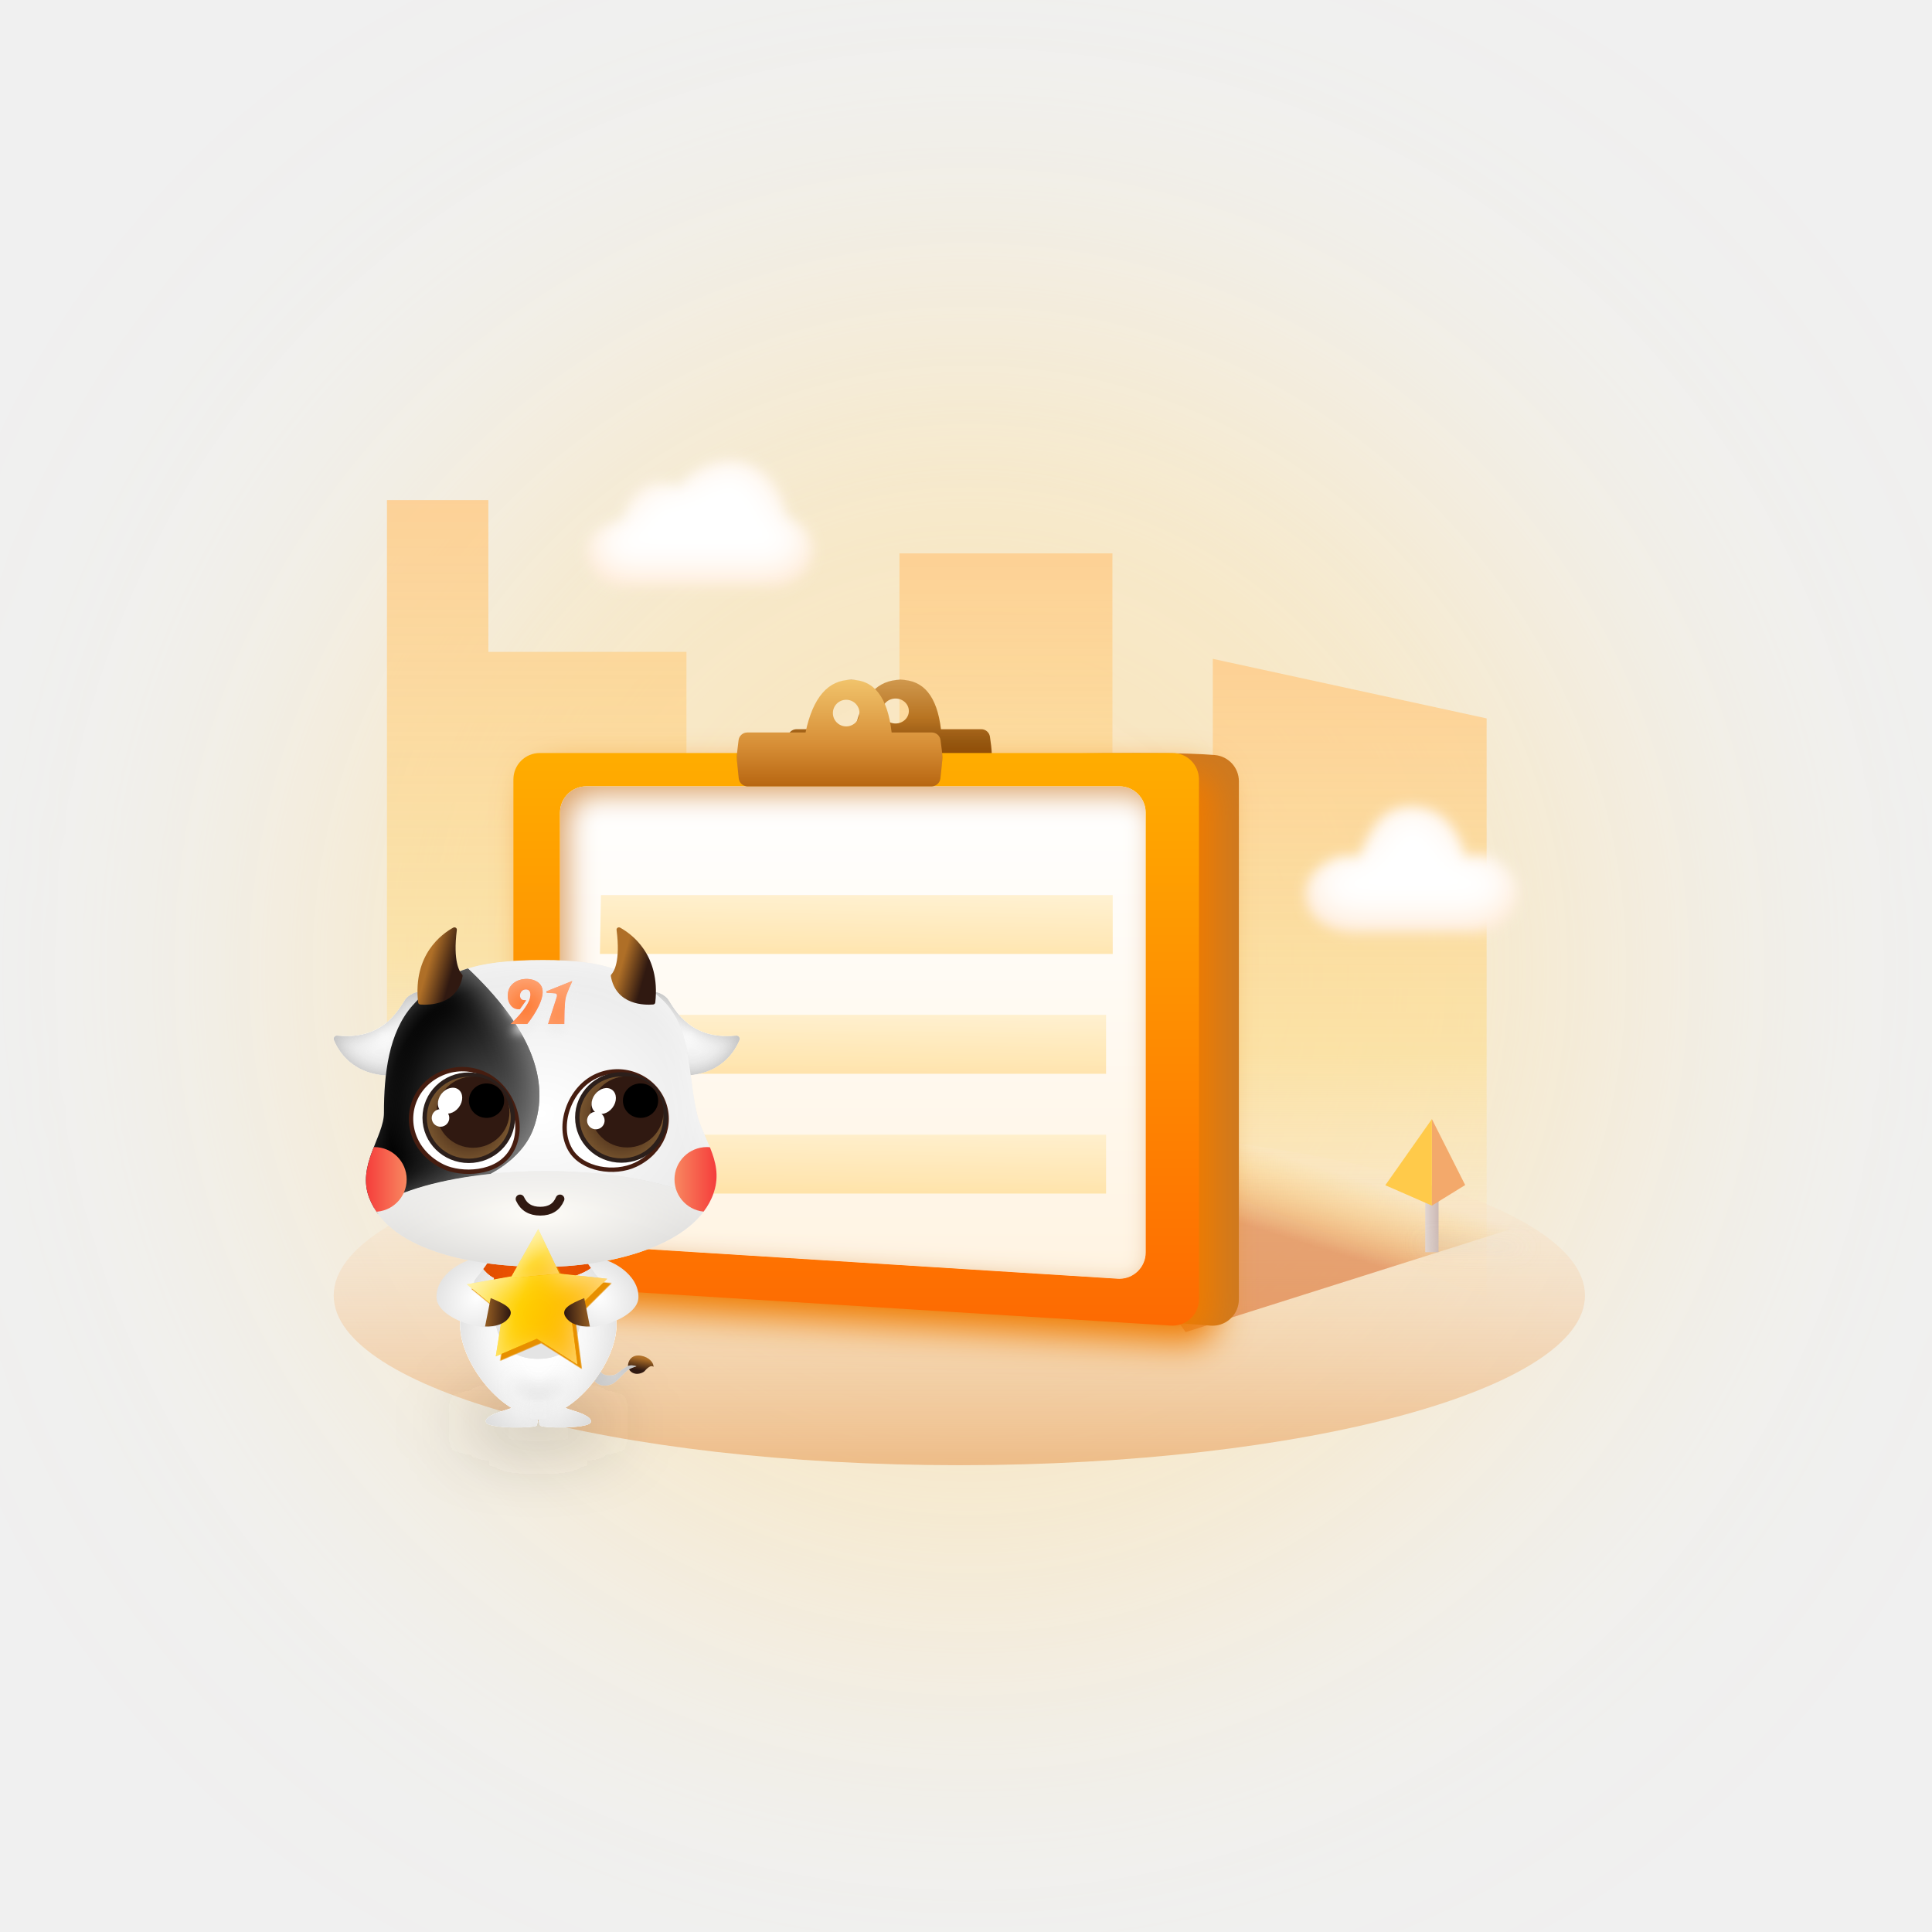
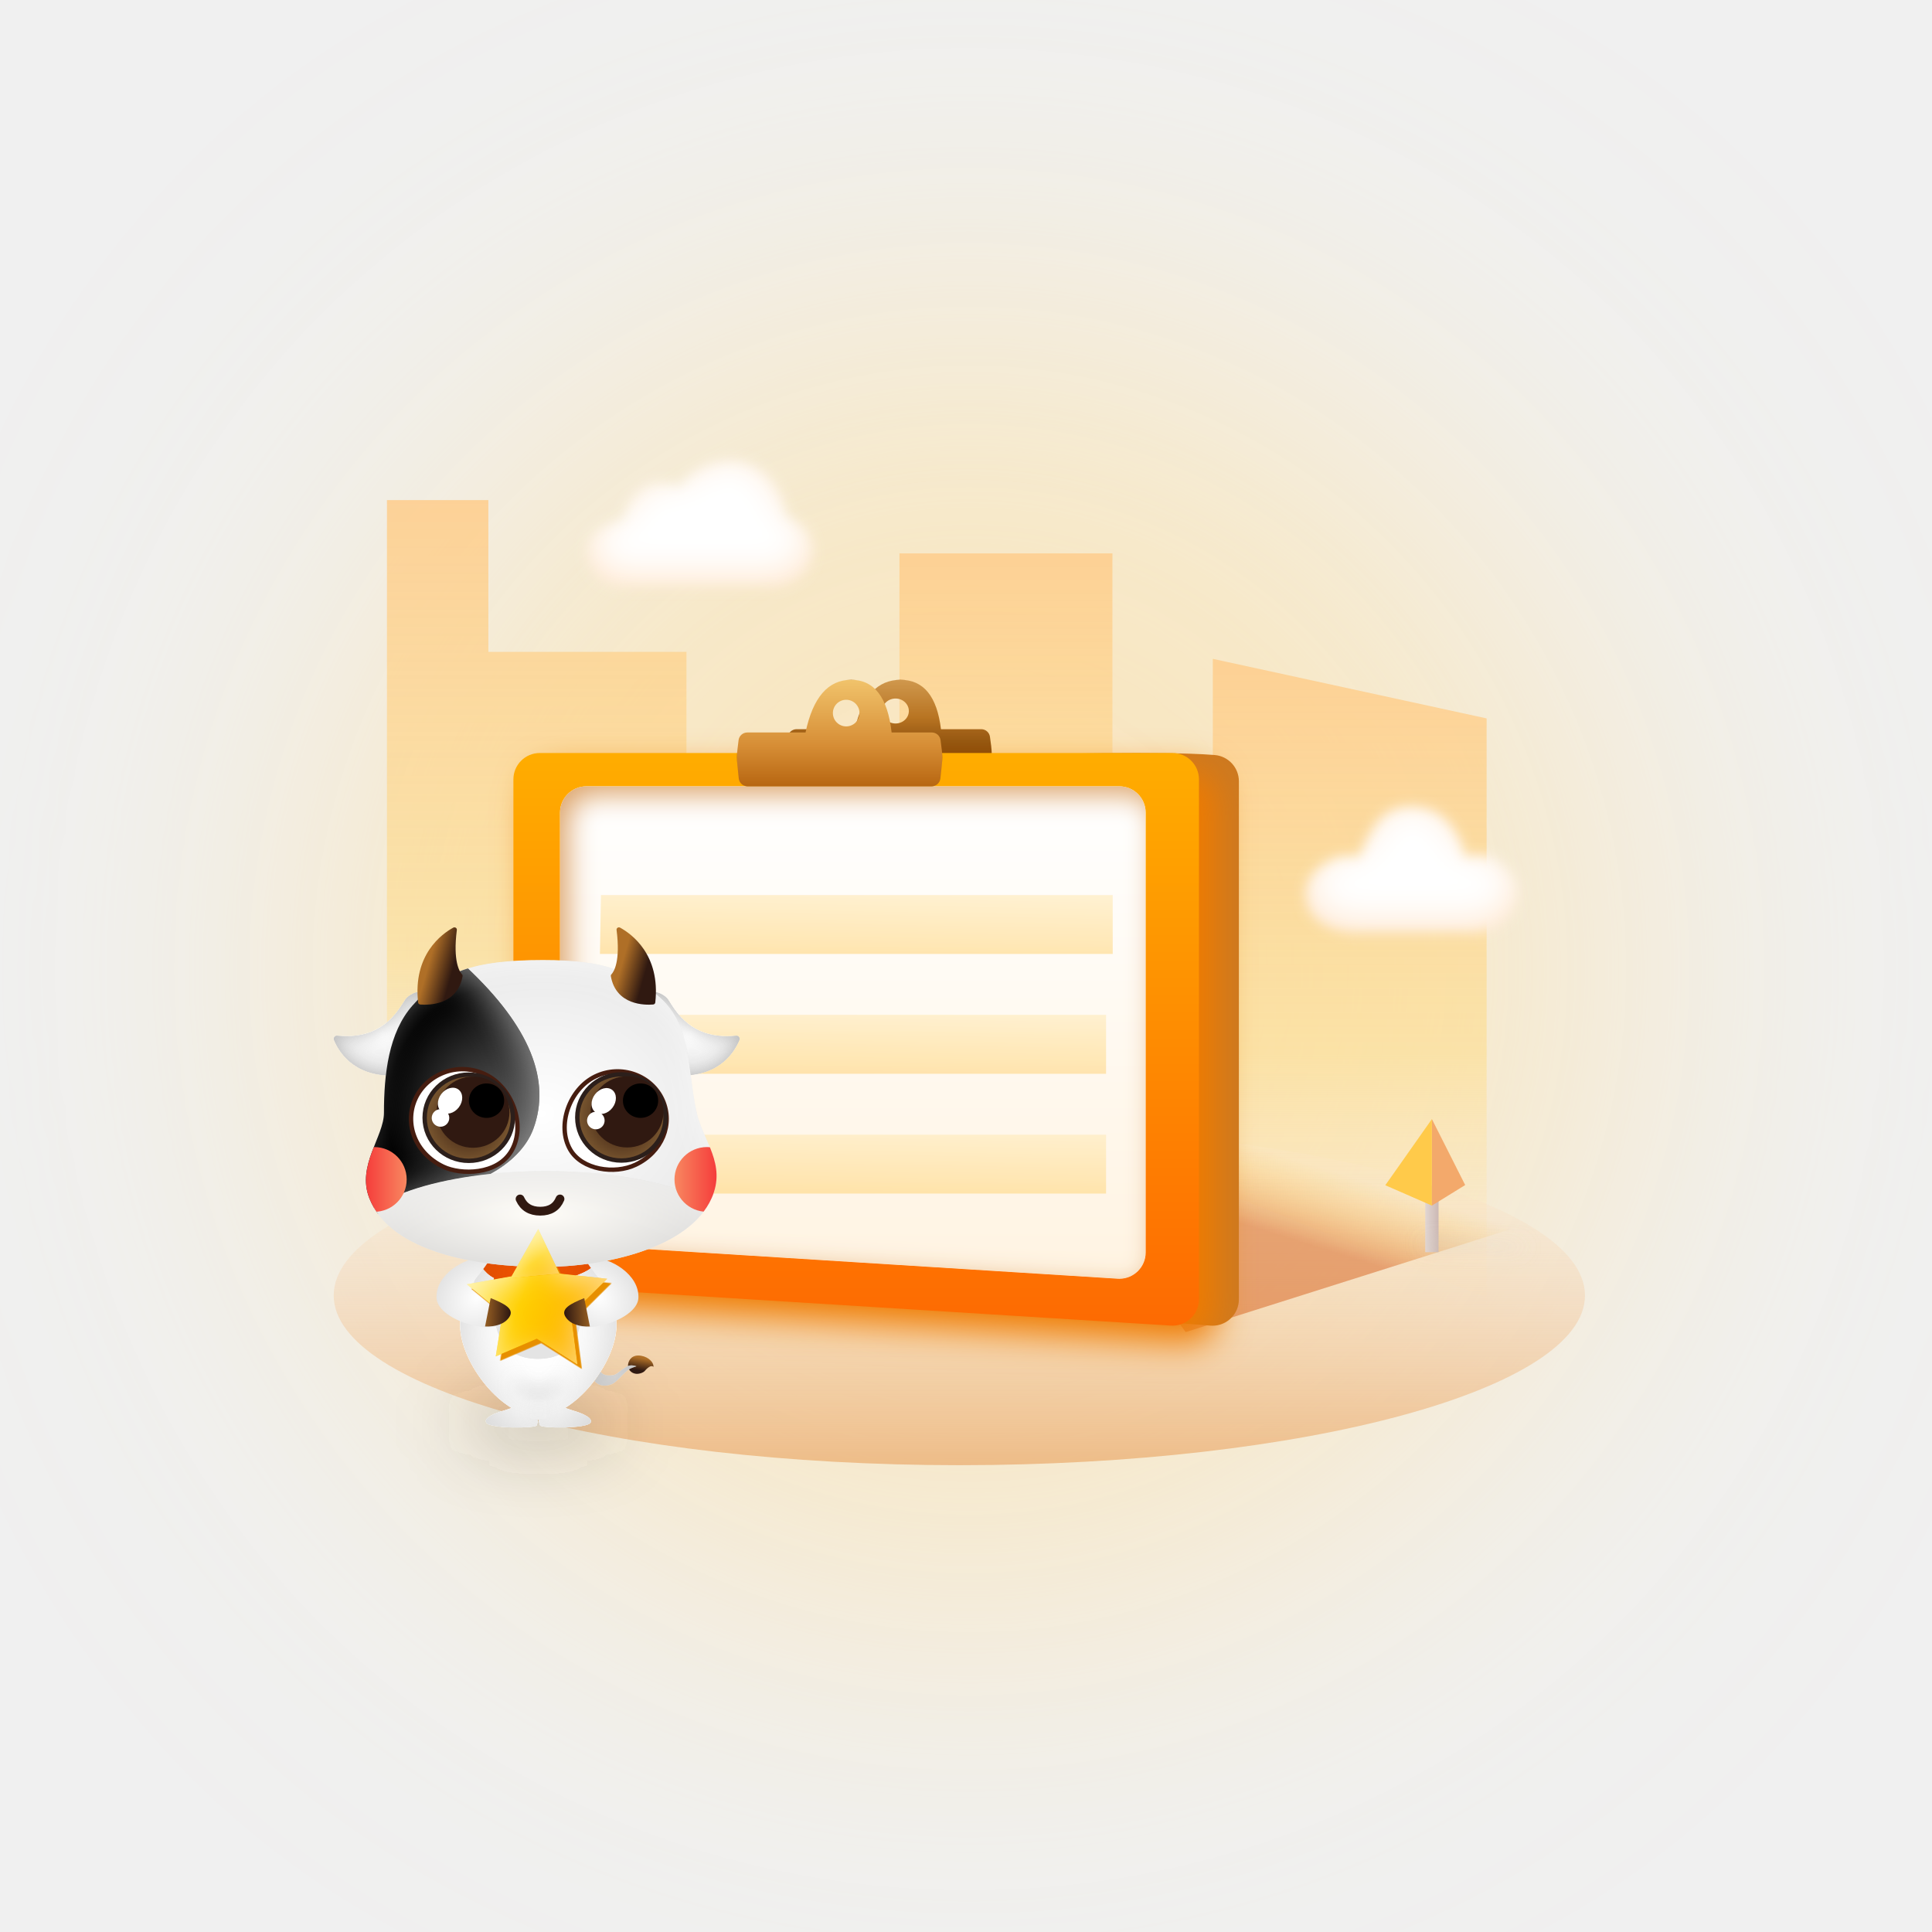
<svg xmlns="http://www.w3.org/2000/svg" xmlns:xlink="http://www.w3.org/1999/xlink" width="220px" height="220px" viewBox="0 0 220 220" version="1.1">
  <defs>
    <radialGradient cx="50%" cy="53.138%" fx="50%" fy="53.138%" r="79.43%" gradientTransform="translate(0.5,0.531376),scale(1,0.989529),scale(1,1.009335),translate(-0.5,-0.531376)" id="radialGradient-1">
      <stop stop-color="#FFDFAE" offset="0%" />
      <stop stop-color="#FFE389" offset="100%" />
    </radialGradient>
    <filter x="-50.3%" y="-49.7%" width="200.5%" height="199.5%" filterUnits="objectBoundingBox" id="filter-2">
      <feGaussianBlur stdDeviation="24" in="SourceGraphic" />
    </filter>
    <path d="M33.193,28.8 C30.696,28.8 28.8,27.03 28.8,24.669 C28.8,22.674 30.947,21.517 32.923,21.092 C33.43,18.956 34.741,16.961 37.238,16.961 C37.972,16.961 38.707,17.103 39.374,17.363 C40.616,15.521 42.846,14.4 45.302,14.4 C49.134,14.4 51.443,18.404 51.443,20.493 C51.443,20.67 52.245,20.915 52.232,21.092 C53.661,21.824 54.568,23.193 54.568,24.669 C54.568,26.947 52.472,28.8 49.909,28.8 L33.193,28.8 Z" id="path-3" />
    <filter x="-8.1%" y="-14.6%" width="116.3%" height="129.2%" filterUnits="objectBoundingBox" id="filter-4">
      <feGaussianBlur stdDeviation="0.7" in="SourceGraphic" />
    </filter>
    <filter x="-17.9%" y="-31.9%" width="135.7%" height="163.9%" filterUnits="objectBoundingBox" id="filter-5">
      <feGaussianBlur stdDeviation="2" in="SourceAlpha" result="shadowBlurInner1" />
      <feOffset dx="0" dy="-1" in="shadowBlurInner1" result="shadowOffsetInner1" />
      <feComposite in="shadowOffsetInner1" in2="SourceAlpha" operator="arithmetic" k2="-1" k3="1" result="shadowInnerInner1" />
      <feColorMatrix values="0 0 0 0 1   0 0 0 0 0.897   0 0 0 0 0.793  0 0 0 1 0" type="matrix" in="shadowInnerInner1" />
    </filter>
    <linearGradient x1="50%" y1="113.248%" x2="50%" y2="-34.988%" id="linearGradient-6">
      <stop stop-color="#FFEDD9" stop-opacity="0" offset="0%" />
      <stop stop-color="#FCDF97" stop-opacity="0.682" offset="34.686%" />
      <stop stop-color="#FFC489" offset="100%" />
    </linearGradient>
    <linearGradient x1="50%" y1="113.248%" x2="50%" y2="-34.988%" id="linearGradient-7">
      <stop stop-color="#FFEDD9" stop-opacity="0" offset="0%" />
      <stop stop-color="#FCDF97" stop-opacity="0.682" offset="34.686%" />
      <stop stop-color="#FFC489" offset="100%" />
    </linearGradient>
    <linearGradient x1="50%" y1="113.248%" x2="50%" y2="-34.988%" id="linearGradient-8">
      <stop stop-color="#FFEDD9" stop-opacity="0" offset="0%" />
      <stop stop-color="#FCDF97" stop-opacity="0.682" offset="34.686%" />
      <stop stop-color="#FFC489" offset="100%" />
    </linearGradient>
    <path d="M128.887,59.641 C128.162,56.526 126.386,53.811 122.692,53.811 C118.536,53.811 117.877,57.466 116.624,59.641 C114.461,58.72 110.653,60.922 110.653,63.685 C110.653,66.682 113.26,68.211 116.624,68.211 L129.75,68.211 C132.52,68.211 134.905,66.212 134.905,63.685 C134.905,61.334 131.722,58.314 128.887,59.641 Z" id="path-9" />
    <filter x="-8.7%" y="-14.6%" width="117.3%" height="129.2%" filterUnits="objectBoundingBox" id="filter-10">
      <feGaussianBlur stdDeviation="0.7" in="SourceGraphic" />
    </filter>
    <filter x="-19.0%" y="-31.9%" width="137.9%" height="163.9%" filterUnits="objectBoundingBox" id="filter-11">
      <feGaussianBlur stdDeviation="2" in="SourceAlpha" result="shadowBlurInner1" />
      <feOffset dx="0" dy="-1" in="shadowBlurInner1" result="shadowOffsetInner1" />
      <feComposite in="shadowOffsetInner1" in2="SourceAlpha" operator="arithmetic" k2="-1" k3="1" result="shadowInnerInner1" />
      <feColorMatrix values="0 0 0 0 1   0 0 0 0 0.897   0 0 0 0 0.793  0 0 0 1 0" type="matrix" in="shadowInnerInner1" />
    </filter>
    <linearGradient x1="50%" y1="-14.242%" x2="50%" y2="126.884%" id="linearGradient-12">
      <stop stop-color="#FFF4E7" stop-opacity="0" offset="0%" />
      <stop stop-color="#E7A25D" offset="100%" />
    </linearGradient>
    <linearGradient x1="67.142%" y1="39.445%" x2="52.724%" y2="63.187%" id="linearGradient-13">
      <stop stop-color="#FFB400" stop-opacity="0" offset="0%" />
      <stop stop-color="#D04800" stop-opacity="0.424" offset="100%" />
    </linearGradient>
    <linearGradient x1="-31.522%" y1="44.704%" x2="98.712%" y2="44.704%" id="linearGradient-14">
      <stop stop-color="#E8DFDB" offset="0%" />
      <stop stop-color="#CCB9B5" offset="100%" />
    </linearGradient>
    <linearGradient x1="100%" y1="0%" x2="100%" y2="121.05%" id="linearGradient-15">
      <stop stop-color="#E8E2DB" stop-opacity="0.457" offset="0%" />
      <stop stop-color="#CCC3B5" offset="100%" />
    </linearGradient>
    <filter x="-293.2%" y="-27.1%" width="686.4%" height="154.1%" filterUnits="objectBoundingBox" id="filter-16">
      <feGaussianBlur stdDeviation="1" in="SourceGraphic" />
    </filter>
    <linearGradient x1="50%" y1="-75.533%" x2="50%" y2="84.595%" id="linearGradient-17">
      <stop stop-color="#FFE0A4" offset="0%" />
      <stop stop-color="#B87422" offset="70.721%" />
      <stop stop-color="#703900" offset="100%" />
    </linearGradient>
    <path d="M64.542,39.411 C67.164,39.411 68.7,41.285 69.149,45.035 L69.149,45.035 L73.737,45.035 C74.231,45.035 74.651,45.395 74.726,45.882 C74.854,46.716 74.918,47.32 74.918,47.695 C74.918,48.089 74.847,48.827 74.706,49.909 C74.64,50.407 74.216,50.779 73.714,50.779 L73.714,50.779 L52.728,50.779 C52.224,50.779 51.798,50.403 51.736,49.903 C51.603,48.841 51.537,48.105 51.537,47.695 C51.537,47.306 51.596,46.704 51.716,45.89 C51.788,45.399 52.209,45.035 52.705,45.035 L52.705,45.035 L59.345,45.035 C60.187,41.285 61.919,39.411 64.542,39.411 Z M63.976,41.542 C63.139,41.542 62.46,42.178 62.46,42.963 C62.46,43.748 63.139,44.384 63.976,44.384 C64.813,44.384 65.492,43.748 65.492,42.963 C65.492,42.178 64.813,41.542 63.976,41.542 Z" id="path-18" />
    <filter x="0.0%" y="0.0%" width="100.0%" height="100.0%" filterUnits="objectBoundingBox" id="filter-19">
      <feOffset dx="0" dy="0" in="SourceAlpha" result="shadowOffsetInner1" />
      <feComposite in="shadowOffsetInner1" in2="SourceAlpha" operator="arithmetic" k2="-1" k3="1" result="shadowInnerInner1" />
      <feColorMatrix values="0 0 0 0 0.658   0 0 0 0 0.369   0 0 0 0 0.062  0 0 0 1 0" type="matrix" in="shadowInnerInner1" />
    </filter>
    <linearGradient x1="50%" y1="-10.728%" x2="50%" y2="125.383%" id="linearGradient-20">
      <stop stop-color="#FFB400" offset="0%" />
      <stop stop-color="#FD5902" offset="100%" />
    </linearGradient>
    <path d="M23.463,47.747 L95.526,47.747 C97.183,47.747 98.526,49.091 98.526,50.747 L98.526,109.952 C98.526,111.608 97.183,112.952 95.526,112.952 C95.464,112.952 95.402,112.95 95.34,112.946 L23.277,108.455 C21.695,108.356 20.463,107.045 20.463,105.461 L20.463,50.747 C20.463,49.091 21.806,47.747 23.463,47.747 Z" id="path-21" />
    <filter x="-6.4%" y="-7.7%" width="117.9%" height="121.5%" filterUnits="objectBoundingBox" id="filter-22">
      <feOffset dx="2" dy="2" in="SourceAlpha" result="shadowOffsetOuter1" />
      <feGaussianBlur stdDeviation="2" in="shadowOffsetOuter1" result="shadowBlurOuter1" />
      <feColorMatrix values="0 0 0 0 0.938   0 0 0 0 0.483   0 0 0 0 0  0 0 0 1 0" type="matrix" in="shadowBlurOuter1" />
    </filter>
    <linearGradient x1="50%" y1="113.341%" x2="50%" y2="0%" id="linearGradient-23">
      <stop stop-color="#FFF2DE" offset="0%" />
      <stop stop-color="#FFFFFF" offset="100%" />
    </linearGradient>
    <path d="M28.768,51.537 L89.463,51.537 C91.12,51.537 92.463,52.88 92.463,54.537 L92.463,104.615 C92.463,106.271 91.12,107.615 89.463,107.615 C89.4,107.615 89.338,107.613 89.275,107.609 L28.58,103.799 C27,103.7 25.768,102.389 25.768,100.805 L25.768,54.537 C25.768,52.88 27.112,51.537 28.768,51.537 Z" id="path-24" />
    <filter x="-3.0%" y="-3.6%" width="106.0%" height="107.1%" filterUnits="objectBoundingBox" id="filter-25">
      <feGaussianBlur stdDeviation="1.5" in="SourceAlpha" result="shadowBlurInner1" />
      <feOffset dx="1" dy="1" in="shadowBlurInner1" result="shadowOffsetInner1" />
      <feComposite in="shadowOffsetInner1" in2="SourceAlpha" operator="arithmetic" k2="-1" k3="1" result="shadowInnerInner1" />
      <feColorMatrix values="0 0 0 0 0.87   0 0 0 0 0.658   0 0 0 0 0.443  0 0 0 1 0" type="matrix" in="shadowInnerInner1" />
    </filter>
    <linearGradient x1="57.013%" y1="100%" x2="57.013%" y2="-67.344%" id="linearGradient-26">
      <stop stop-color="#FFD682" offset="0%" />
      <stop stop-color="#FFF9E3" offset="100%" />
    </linearGradient>
    <linearGradient x1="50%" y1="0%" x2="50%" y2="100%" id="linearGradient-27">
      <stop stop-color="#F1C36B" offset="0%" />
      <stop stop-color="#D68D35" offset="62.107%" />
      <stop stop-color="#B76611" offset="100%" />
    </linearGradient>
    <path d="M58.923,39.411 C61.546,39.411 63.082,41.41 63.531,45.409 L63.531,45.409 L68.111,45.409 C68.607,45.409 69.029,45.774 69.1,46.265 C69.233,47.18 69.3,47.84 69.3,48.248 C69.3,48.674 69.227,49.478 69.081,50.659 C69.019,51.161 68.593,51.537 68.089,51.537 L68.089,51.537 L47.116,51.537 C46.609,51.537 46.183,51.157 46.123,50.654 C45.987,49.493 45.919,48.691 45.919,48.248 C45.919,47.825 45.98,47.166 46.104,46.272 C46.173,45.778 46.596,45.409 47.095,45.409 L47.095,45.409 L53.727,45.409 C54.568,41.41 56.301,39.411 58.923,39.411 Z M58.358,41.684 C57.521,41.684 56.842,42.363 56.842,43.2 C56.842,44.037 57.521,44.716 58.358,44.716 C59.195,44.716 59.874,44.037 59.874,43.2 C59.874,42.363 59.195,41.684 58.358,41.684 Z" id="path-28" />
    <filter x="0.0%" y="0.0%" width="100.0%" height="100.0%" filterUnits="objectBoundingBox" id="filter-29">
      <feOffset dx="0" dy="0" in="SourceAlpha" result="shadowOffsetInner1" />
      <feComposite in="shadowOffsetInner1" in2="SourceAlpha" operator="arithmetic" k2="-1" k3="1" result="shadowInnerInner1" />
      <feColorMatrix values="0 0 0 0 0.658   0 0 0 0 0.369   0 0 0 0 0.062  0 0 0 1 0" type="matrix" in="shadowInnerInner1" />
    </filter>
    <filter x="-67.4%" y="-263.9%" width="234.7%" height="627.8%" filterUnits="objectBoundingBox" id="filter-30">
      <feGaussianBlur stdDeviation="4" in="SourceGraphic" />
    </filter>
    <radialGradient cx="50%" cy="50%" fx="50%" fy="50%" r="113.187%" gradientTransform="translate(0.5,0.5),scale(1,0.788779),rotate(-1.36711),scale(1,0.801691),translate(-0.5,-0.5)" id="radialGradient-31">
      <stop stop-color="#FFFFFF" offset="0%" />
      <stop stop-color="#D8D8D8" offset="100%" />
    </radialGradient>
    <path d="M27.27,55.175 L26.355,54.873 C27.397,54.234 28.401,53.327 29.273,52.279 C30.992,50.214 32.204,47.603 32.204,45.416 C32.204,41.043 27.534,34.515 23.471,34.515 C19.407,34.515 14.388,41.043 14.388,45.416 C14.388,47.609 15.606,50.23 17.333,52.298 C18.204,53.341 19.206,54.243 20.245,54.879 L19.348,55.175 C19.348,55.175 16.993,55.81 17.356,56.534 C17.718,57.259 22.994,57.198 23.12,56.866 C23.246,56.534 23.246,56.166 23.296,56.166 C23.345,56.166 23.345,56.534 23.497,56.866 C23.649,57.198 28.9,57.257 29.262,56.534 C29.624,55.812 27.27,55.175 27.27,55.175 Z" id="path-32" />
    <filter x="-19.6%" y="-15.5%" width="139.3%" height="131.0%" filterUnits="objectBoundingBox" id="filter-33">
      <feGaussianBlur stdDeviation="3" in="SourceAlpha" result="shadowBlurInner1" />
      <feOffset dx="0" dy="1" in="shadowBlurInner1" result="shadowOffsetInner1" />
      <feComposite in="shadowOffsetInner1" in2="SourceAlpha" operator="arithmetic" k2="-1" k3="1" result="shadowInnerInner1" />
      <feColorMatrix values="0 0 0 0 0.63   0 0 0 0 0.63   0 0 0 0 0.63  0 0 0 0.5 0" type="matrix" in="shadowInnerInner1" />
    </filter>
    <radialGradient cx="48.008%" cy="36.82%" fx="48.008%" fy="36.82%" r="112.929%" gradientTransform="translate(0.480083,0.368204),scale(1,0.830189),rotate(90),scale(1,0.742045),translate(-0.480083,-0.368204)" id="radialGradient-34">
      <stop stop-color="#FFFFFF" offset="0%" />
      <stop stop-color="#CECECE" offset="100%" />
    </radialGradient>
    <path d="M23.259,49.276 C26.965,49.276 28.317,46.691 28.168,43.394 C28.019,40.096 25.875,37.423 23.259,37.423 C20.642,37.423 18.498,40.096 18.35,43.394 C18.201,46.691 19.552,49.276 23.259,49.276 Z" id="path-35" />
    <filter x="-2916.7%" y="-98.2%" width="5933.3%" height="296.3%" filterUnits="objectBoundingBox" id="filter-36">
      <feGaussianBlur stdDeviation="1" in="SourceGraphic" />
    </filter>
    <filter x="-62.5%" y="-328.8%" width="224.9%" height="764.2%" filterUnits="objectBoundingBox" id="filter-37">
      <feGaussianBlur stdDeviation="1" in="SourceGraphic" />
    </filter>
    <linearGradient x1="107.935%" y1="43.472%" x2="-13.618%" y2="43.469%" id="linearGradient-38">
      <stop stop-color="#E95100" offset="0%" />
      <stop stop-color="#FD5E02" offset="27.47%" />
      <stop stop-color="#FF8404" offset="50.256%" />
      <stop stop-color="#FD6002" offset="75.768%" />
      <stop stop-color="#E24E00" offset="100%" />
    </linearGradient>
    <path d="M17.91,37.839 C17.301,38.427 16.997,38.811 16.997,38.99 C17.23,39.268 17.598,39.723 18.282,40.075 C18.086,40.669 17.962,41.08 17.91,41.308 C17.735,42.081 17.735,42.604 17.735,42.85 C17.735,43.383 19.495,43.383 19.694,43.205 C19.794,43.116 19.89,42.562 19.84,41.574 C19.828,41.357 19.78,40.967 19.694,40.403 C21.337,40.662 22.977,40.683 24.614,40.466 C27.147,40.131 28.942,39.341 29.521,38.695 C29.336,38.406 29.199,38.203 29.111,38.088 C29.029,37.982 28.928,37.885 28.807,37.795 C26.779,38.03 24.901,38.147 23.174,38.147 C21.446,38.147 19.691,38.044 17.91,37.839 Z" id="path-39" />
    <filter x="-20.0%" y="-45.3%" width="139.9%" height="190.6%" filterUnits="objectBoundingBox" id="filter-40">
      <feGaussianBlur stdDeviation="1.5" in="SourceAlpha" result="shadowBlurInner1" />
      <feOffset dx="2" dy="0" in="shadowBlurInner1" result="shadowOffsetInner1" />
      <feComposite in="shadowOffsetInner1" in2="SourceAlpha" operator="arithmetic" k2="-1" k3="1" result="shadowInnerInner1" />
      <feColorMatrix values="0 0 0 0 0.818   0 0 0 0 0.283   0 0 0 0 0  0 0 0 0.626 0" type="matrix" in="shadowInnerInner1" result="shadowMatrixInner1" />
      <feGaussianBlur stdDeviation="1.5" in="SourceAlpha" result="shadowBlurInner2" />
      <feOffset dx="-2" dy="0" in="shadowBlurInner2" result="shadowOffsetInner2" />
      <feComposite in="shadowOffsetInner2" in2="SourceAlpha" operator="arithmetic" k2="-1" k3="1" result="shadowInnerInner2" />
      <feColorMatrix values="0 0 0 0 0.883   0 0 0 0 0.306   0 0 0 0 0  0 0 0 0.733 0" type="matrix" in="shadowInnerInner2" result="shadowMatrixInner2" />
      <feMerge>
        <feMergeNode in="shadowMatrixInner1" />
        <feMergeNode in="shadowMatrixInner2" />
      </feMerge>
    </filter>
    <linearGradient x1="26.042%" y1="75.773%" x2="42.622%" y2="10.95%" id="linearGradient-41">
      <stop stop-color="#301911" offset="0%" />
      <stop stop-color="#AF6F27" offset="100%" />
    </linearGradient>
    <radialGradient cx="50%" cy="50%" fx="50%" fy="50%" r="233.621%" gradientTransform="translate(0.5,0.5),scale(0.484375,1),rotate(-0.522409),scale(1,0.801691),translate(-0.5,-0.5)" id="radialGradient-42">
      <stop stop-color="#FFFFFF" offset="0%" />
      <stop stop-color="#D8D8D8" offset="100%" />
    </radialGradient>
    <path d="M30.396,50.759 L29.71,51.825 C30.171,52.336 30.793,52.461 31.578,52.2 C32.167,52.004 32.661,51.255 33.453,50.591 C33.628,50.444 33.97,50.29 34.481,50.127 C34.071,49.986 33.729,49.986 33.453,50.127 C32.695,50.515 32.284,51.064 31.84,51.133 C31.13,51.243 30.649,51.118 30.396,50.759 Z" id="path-43" />
    <filter x="-73.4%" y="-151.5%" width="246.7%" height="402.9%" filterUnits="objectBoundingBox" id="filter-44">
      <feGaussianBlur stdDeviation="3" in="SourceAlpha" result="shadowBlurInner1" />
      <feOffset dx="0" dy="1" in="shadowBlurInner1" result="shadowOffsetInner1" />
      <feComposite in="shadowOffsetInner1" in2="SourceAlpha" operator="arithmetic" k2="-1" k3="1" result="shadowInnerInner1" />
      <feColorMatrix values="0 0 0 0 0.63   0 0 0 0 0.63   0 0 0 0 0.63  0 0 0 0.5 0" type="matrix" in="shadowInnerInner1" />
    </filter>
    <radialGradient cx="50%" cy="50%" fx="50%" fy="50%" r="113.179%" gradientTransform="translate(0.5,0.5),scale(1,0.914411),rotate(-1.179338),scale(1,0.801691),translate(-0.5,-0.5)" id="radialGradient-45">
      <stop stop-color="#FFFFFF" offset="0%" />
      <stop stop-color="#D2D2D2" offset="100%" />
    </radialGradient>
    <linearGradient x1="0%" y1="39.543%" x2="80.7%" y2="66.91%" id="linearGradient-46">
      <stop stop-color="#FFE967" offset="0%" />
      <stop stop-color="#FFCF00" offset="47.98%" />
      <stop stop-color="#FFB400" offset="100%" />
    </linearGradient>
    <polygon id="path-47" points="23.126 46.994 18.451 49.003 19.224 44.136 15.158 40.792 20.648 39.806 23.126 34.863 25.61 39.558 31.139 40.165 27.023 44.257 27.757 49.935" />
    <filter x="-1.6%" y="-1.7%" width="106.3%" height="106.6%" filterUnits="objectBoundingBox" id="filter-48">
      <feOffset dx="0.5" dy="0.5" in="SourceAlpha" result="shadowOffsetOuter1" />
      <feColorMatrix values="0 0 0 0 0.904   0 0 0 0 0.562   0 0 0 0 0  0 0 0 1 0" type="matrix" in="shadowOffsetOuter1" />
    </filter>
    <filter x="-12.5%" y="-13.3%" width="128.2%" height="129.9%" filterUnits="objectBoundingBox" id="filter-49">
      <feGaussianBlur stdDeviation="1.5" in="SourceAlpha" result="shadowBlurInner1" />
      <feOffset dx="0" dy="1" in="shadowBlurInner1" result="shadowOffsetInner1" />
      <feComposite in="shadowOffsetInner1" in2="SourceAlpha" operator="arithmetic" k2="-1" k3="1" result="shadowInnerInner1" />
      <feColorMatrix values="0 0 0 0 1   0 0 0 0 1   0 0 0 0 1  0 0 0 0.5 0" type="matrix" in="shadowInnerInner1" />
    </filter>
    <linearGradient x1="26.042%" y1="95.457%" x2="42.622%" y2="-18.876%" id="linearGradient-50">
      <stop stop-color="#301911" offset="0%" />
      <stop stop-color="#AF6F27" offset="100%" />
    </linearGradient>
    <radialGradient cx="50%" cy="50%" fx="50%" fy="50%" r="107.282%" gradientTransform="translate(0.5,0.5),scale(0.866667,1),rotate(-1.511854),scale(1,0.801691),translate(-0.5,-0.5)" id="radialGradient-51">
      <stop stop-color="#FFFFFF" offset="0%" />
      <stop stop-color="#D2D2D2" offset="100%" />
    </radialGradient>
    <path d="M10.411,7.589 C9.462,7.214 8.411,7.943 8.128,8.378 C7.287,9.67 5.544,12.989 0.403,12.478 C0.275,12.465 0.15,12.52 0.073,12.623 C-0.004,12.725 -0.021,12.86 0.027,12.979 C0.536,14.23 2.195,17.094 6.706,17.024 C6.858,17.022 6.994,16.926 7.046,16.783 C7.471,15.621 10.672,9.331 10.764,9.18 C11.337,8.237 10.764,7.608 10.414,7.589" id="path-52" />
    <filter x="-9.1%" y="-10.5%" width="118.2%" height="121.0%" filterUnits="objectBoundingBox" id="filter-53">
      <feGaussianBlur stdDeviation="1" in="SourceAlpha" result="shadowBlurInner1" />
      <feOffset dx="0" dy="0" in="shadowBlurInner1" result="shadowOffsetInner1" />
      <feComposite in="shadowOffsetInner1" in2="SourceAlpha" operator="arithmetic" k2="-1" k3="1" result="shadowInnerInner1" />
      <feColorMatrix values="0 0 0 0 0.55   0 0 0 0 0.55   0 0 0 0 0.55  0 0 0 0.5 0" type="matrix" in="shadowInnerInner1" />
    </filter>
    <path d="M45.636,7.589 C44.686,7.214 43.635,7.943 43.352,8.378 C42.511,9.67 40.768,12.989 35.627,12.478 C35.499,12.465 35.374,12.52 35.297,12.623 C35.22,12.725 35.203,12.86 35.251,12.979 C35.76,14.23 37.419,17.094 41.93,17.024 C42.083,17.022 42.218,16.926 42.27,16.783 C42.695,15.621 45.896,9.331 45.988,9.18 C46.561,8.237 45.988,7.608 45.638,7.589" id="path-54" />
    <filter x="-9.1%" y="-10.5%" width="118.2%" height="121.0%" filterUnits="objectBoundingBox" id="filter-55">
      <feGaussianBlur stdDeviation="1" in="SourceAlpha" result="shadowBlurInner1" />
      <feOffset dx="0" dy="0" in="shadowBlurInner1" result="shadowOffsetInner1" />
      <feComposite in="shadowOffsetInner1" in2="SourceAlpha" operator="arithmetic" k2="-1" k3="1" result="shadowInnerInner1" />
      <feColorMatrix values="0 0 0 0 0.55   0 0 0 0 0.55   0 0 0 0 0.55  0 0 0 0.5 0" type="matrix" in="shadowInnerInner1" />
    </filter>
    <radialGradient cx="50%" cy="50%" fx="50%" fy="50%" r="129.286%" gradientTransform="translate(0.5,0.5),scale(0.875352,1),rotate(-0.944028),scale(1,0.801691),translate(-0.5,-0.5)" id="radialGradient-56">
      <stop stop-color="#FFFFFF" offset="0%" />
      <stop stop-color="#D2D2D2" offset="100%" />
    </radialGradient>
    <path d="M20.156,35.001 C27.248,35.001 36.835,32.852 39.368,27.157 C41.079,23.311 38.386,20.622 37.674,17.449 C36.561,12.489 37.139,7.659 33.602,4.426 C30.283,1.393 27.444,0.05 20.156,0.05 C12.261,0.05 8.694,1.384 5.301,5.23 C2.573,8.322 2.051,13.08 2.051,17.449 C2.051,20.159 -1.059,23.453 0.38,27.157 C2.783,33.342 12.766,35.001 20.156,35.001 Z" id="path-57" />
    <filter x="-5.0%" y="-5.7%" width="110.0%" height="111.4%" filterUnits="objectBoundingBox" id="filter-59">
      <feGaussianBlur stdDeviation="1.5" in="SourceAlpha" result="shadowBlurInner1" />
      <feOffset dx="0" dy="1" in="shadowBlurInner1" result="shadowOffsetInner1" />
      <feComposite in="shadowOffsetInner1" in2="SourceAlpha" operator="arithmetic" k2="-1" k3="1" result="shadowInnerInner1" />
      <feColorMatrix values="0 0 0 0 1   0 0 0 0 1   0 0 0 0 1  0 0 0 0.5 0" type="matrix" in="shadowInnerInner1" />
    </filter>
    <radialGradient cx="71.688%" cy="58.505%" fx="71.688%" fy="58.505%" r="55.469%" gradientTransform="translate(0.716877,0.585052),scale(1,0.731018),rotate(180),scale(1,1.216249),translate(-0.716877,-0.585052)" id="radialGradient-60">
      <stop stop-color="#595959" offset="0%" />
      <stop stop-color="#000000" offset="100%" />
    </radialGradient>
    <path d="M11.543,0.949 C18.612,7.604 21.119,13.715 19.063,19.281 C17.511,23.481 11.74,26.573 5.027,26.573 C4.443,26.573 3.914,27.581 3.311,27.994 C2.117,28.809 0.87,29.294 -2.77555756e-15,29.062 C-0.304,28.981 -0.583,27.833 -0.837,25.619 C-0.642,24.469 -0.443,23.638 -0.238,23.125 C1.329,19.198 1.027,15.625 1.513,13.353 C1.929,11.406 2.219,10.131 3.042,8.058 C3.224,7.601 3.885,6.61 5.027,5.085 C6.206,3.617 7.306,2.675 8.33,2.258 C9.353,1.841 10.424,1.405 11.543,0.949 Z" id="path-61" />
    <filter x="-12.1%" y="-8.9%" width="124.3%" height="117.7%" filterUnits="objectBoundingBox" id="filter-62">
      <feGaussianBlur stdDeviation="2" in="SourceAlpha" result="shadowBlurInner1" />
      <feOffset dx="-1" dy="0" in="shadowBlurInner1" result="shadowOffsetInner1" />
      <feComposite in="shadowOffsetInner1" in2="SourceAlpha" operator="arithmetic" k2="-1" k3="1" result="shadowInnerInner1" />
      <feColorMatrix values="0 0 0 0 1   0 0 0 0 1   0 0 0 0 1  0 0 0 0.495 0" type="matrix" in="shadowInnerInner1" />
    </filter>
    <radialGradient cx="48.008%" cy="32.578%" fx="48.008%" fy="32.578%" r="63.429%" gradientTransform="translate(0.480083,0.325781),scale(0.341179,1),rotate(90),scale(1,3.1757),translate(-0.480083,-0.325781)" id="radialGradient-63">
      <stop stop-color="#FFFDF8" offset="0%" />
      <stop stop-color="#CECECE" offset="100%" />
    </radialGradient>
    <ellipse id="path-64" cx="20.496" cy="31.493" rx="21.713" ry="7.408" />
    <filter x="-6.9%" y="-20.2%" width="113.8%" height="140.5%" filterUnits="objectBoundingBox" id="filter-65">
      <feGaussianBlur stdDeviation="2.5" in="SourceAlpha" result="shadowBlurInner1" />
      <feOffset dx="0" dy="1" in="shadowBlurInner1" result="shadowOffsetInner1" />
      <feComposite in="shadowOffsetInner1" in2="SourceAlpha" operator="arithmetic" k2="-1" k3="1" result="shadowInnerInner1" />
      <feColorMatrix values="0 0 0 0 1   0 0 0 0 1   0 0 0 0 1  0 0 0 0.5 0" type="matrix" in="shadowInnerInner1" />
    </filter>
    <linearGradient x1="33.458%" y1="50%" x2="100%" y2="50%" id="linearGradient-66">
      <stop stop-color="#F53939" offset="0%" />
      <stop stop-color="#F88760" offset="100%" />
    </linearGradient>
    <linearGradient x1="0%" y1="50%" x2="68.246%" y2="50%" id="linearGradient-67">
      <stop stop-color="#F88760" offset="0%" />
      <stop stop-color="#F53939" offset="100%" />
    </linearGradient>
    <linearGradient x1="28.284%" y1="39.419%" x2="74.926%" y2="62.029%" id="linearGradient-68">
      <stop stop-color="#AF6F27" offset="0%" />
      <stop stop-color="#301911" offset="100%" />
    </linearGradient>
    <linearGradient x1="74.926%" y1="62.029%" x2="28.284%" y2="39.419%" id="linearGradient-69">
      <stop stop-color="#301911" offset="0%" />
      <stop stop-color="#AF6F27" offset="100%" />
    </linearGradient>
    <radialGradient cx="50%" cy="50%" fx="50%" fy="50%" r="58.381%" gradientTransform="translate(0.5,0.5),scale(0.977376,1),rotate(9.136242),scale(1,1.07089),translate(-0.5,-0.5)" id="radialGradient-70">
      <stop stop-color="#2F140B" offset="0%" />
      <stop stop-color="#866236" offset="100%" />
    </radialGradient>
    <filter x="-54.5%" y="-77.9%" width="218.0%" height="272.5%" filterUnits="objectBoundingBox" id="filter-71">
      <feOffset dx="0" dy="1" in="SourceAlpha" result="shadowOffsetOuter1" />
      <feGaussianBlur stdDeviation="0.5" in="shadowOffsetOuter1" result="shadowBlurOuter1" />
      <feColorMatrix values="0 0 0 0 0.865   0 0 0 0 0.865   0 0 0 0 0.865  0 0 0 1 0" type="matrix" in="shadowBlurOuter1" result="shadowMatrixOuter1" />
      <feMerge>
        <feMergeNode in="shadowMatrixOuter1" />
        <feMergeNode in="SourceGraphic" />
      </feMerge>
    </filter>
    <path d="M7.336,0.241 L4.417,1.41 C4.38,1.452 4.388,1.493 4.388,1.493 C4.395,1.602 4.569,1.595 4.569,1.595 C4.752,1.589 5.434,1.65 5.434,1.65 C5.688,1.677 5.585,2.037 5.585,2.037 L4.59,5.137 L6.451,5.137 C6.456,2.71 6.593,2.241 6.593,2.241 C6.643,1.777 7.338,0.281 7.338,0.281 L7.336,0.241 Z" id="path-72" />
    <filter x="-67.8%" y="-40.8%" width="235.5%" height="181.7%" filterUnits="objectBoundingBox" id="filter-73">
      <feGaussianBlur stdDeviation="1.5" in="SourceAlpha" result="shadowBlurInner1" />
      <feOffset dx="0" dy="1" in="shadowBlurInner1" result="shadowOffsetInner1" />
      <feComposite in="shadowOffsetInner1" in2="SourceAlpha" operator="arithmetic" k2="-1" k3="1" result="shadowInnerInner1" />
      <feColorMatrix values="0 0 0 0 1   0 0 0 0 1   0 0 0 0 1  0 0 0 0.5 0" type="matrix" in="shadowInnerInner1" />
    </filter>
    <path d="M2.588,0.039 C1.618,-0.141 0.221,0.292 0.03,1.565 C-0.162,2.839 0.641,3.294 0.641,3.294 C0.967,3.522 1.398,3.451 1.398,3.451 L2.117,2.431 C2.117,2.431 2.079,2.428 1.776,2.399 C1.473,2.369 1.406,2.001 1.406,2.001 C1.37,1.837 1.452,1.198 2.089,1.207 C2.725,1.216 2.558,2.001 2.558,2.001 C2.429,3.18 0.336,5.137 0.336,5.137 L2.237,5.137 C2.647,4.629 3.94,2.885 3.987,1.546 C4.034,0.206 2.588,0.039 2.588,0.039 Z" id="path-74" />
    <filter x="-50.1%" y="-38.9%" width="200.3%" height="177.9%" filterUnits="objectBoundingBox" id="filter-76">
      <feGaussianBlur stdDeviation="1.5" in="SourceAlpha" result="shadowBlurInner1" />
      <feOffset dx="0" dy="1" in="shadowBlurInner1" result="shadowOffsetInner1" />
      <feComposite in="shadowOffsetInner1" in2="SourceAlpha" operator="arithmetic" k2="-1" k3="1" result="shadowInnerInner1" />
      <feColorMatrix values="0 0 0 0 1   0 0 0 0 1   0 0 0 0 1  0 0 0 0.5 0" type="matrix" in="shadowInnerInner1" />
    </filter>
    <linearGradient x1="0.212%" y1="38.243%" x2="69.112%" y2="124.989%" id="linearGradient-77">
      <stop stop-color="#FFE967" offset="0%" />
      <stop stop-color="#FFCF00" offset="47.98%" />
      <stop stop-color="#FFB400" offset="100%" />
    </linearGradient>
    <polygon id="path-78" points="20.127 40.097 23.292 34.502 25.71 39.578" />
    <filter x="-35.8%" y="-35.7%" width="171.6%" height="171.5%" filterUnits="objectBoundingBox" id="filter-79">
      <feGaussianBlur stdDeviation="1.5" in="SourceAlpha" result="shadowBlurInner1" />
      <feOffset dx="0" dy="1" in="shadowBlurInner1" result="shadowOffsetInner1" />
      <feComposite in="shadowOffsetInner1" in2="SourceAlpha" operator="arithmetic" k2="-1" k3="1" result="shadowInnerInner1" />
      <feColorMatrix values="0 0 0 0 1   0 0 0 0 1   0 0 0 0 1  0 0 0 0.5 0" type="matrix" in="shadowInnerInner1" />
    </filter>
  </defs>
  <g id="吉祥物" stroke="none" stroke-width="1" fill="none" fill-rule="evenodd">
    <g id="分组-15" transform="translate(38, 38)">
      <g id="暂无关注、收藏">
        <ellipse id="椭圆形" fill-opacity="0.6" fill="url(#radialGradient-1)" filter="url(#filter-2)" cx="72.379" cy="72.379" rx="71.621" ry="72.379" />
        <g id="云" fill-rule="nonzero" filter="url(#filter-4)">
          <use fill="#FFFFFF" xlink:href="#path-3" />
          <use fill="black" fill-opacity="1" filter="url(#filter-5)" xlink:href="#path-3" />
        </g>
        <polygon id="路径-9" fill="url(#linearGradient-6)" points="100.104 37.023 100.104 97.269 131.284 109.781 131.284 43.806" />
        <polygon id="路径-9-copy" fill="url(#linearGradient-7)" points="64.421 25.011 64.421 78.981 88.674 90.189 88.674 25.011" />
        <polygon id="路径-9-copy-2" fill="url(#linearGradient-8)" points="6.063 18.947 6.063 101.251 40.168 103.074 40.168 36.232 17.61 36.232 17.61 18.947" />
        <g id="云" fill-rule="nonzero" filter="url(#filter-10)">
          <use fill="#FFFFFF" xlink:href="#path-9" />
          <use fill="black" fill-opacity="1" filter="url(#filter-11)" xlink:href="#path-9" />
        </g>
        <ellipse id="椭圆形" fill="url(#linearGradient-12)" cx="71.242" cy="109.516" rx="71.242" ry="19.326" />
        <path d="M135.585,101.475 C128.842,96.952 103.074,85.103 92.463,85.314 C81.853,85.525 80.337,85.103 80.337,90.553 L97.011,113.684 L135.585,101.475 Z" id="阴影" fill="url(#linearGradient-13)" />
        <g id="树-copy-6" transform="translate(119.7474, 89.43158)">
          <rect id="矩形" fill="url(#linearGradient-14)" x="4.547" y="7.579" width="1.516" height="7.579" />
          <polygon id="矩形-copy-5" fill="url(#linearGradient-15)" opacity="0.841" filter="url(#filter-16)" transform="translate(10.04095, 14.40236) rotate(91) translate(-10.04095, -14.40236) " points="9.779 8.862 10.473 8.862 10.303 19.943 9.609 19.943" />
          <polygon id="路径-4" fill="#F3A96B" points="5.305 0 5.305 9.853 9.095 7.512" />
          <polygon id="路径-4-copy" fill="#FFCA4A" transform="translate(2.652632, 4.926316) scale(-1, 1) translate(-2.652632, -4.926316) " points="0 0 9.19509213e-14 9.853 5.305 7.533" />
        </g>
        <path d="M27.976,48.466 L82.923,47.828 L82.923,47.828 C89.449,47.721 94.318,47.721 97.531,47.828 C98.615,47.864 99.543,47.913 100.316,47.976 C101.874,48.103 103.074,49.404 103.074,50.966 L103.074,109.96 C103.074,111.617 101.731,112.96 100.074,112.96 C99.994,112.96 99.915,112.957 99.836,112.951 L89.406,112.121 L89.406,112.121 L27.804,107.865 C26.231,107.756 25.011,106.449 25.011,104.872 L25.011,51.466 C25.011,49.822 26.333,48.485 27.976,48.466 Z" id="矩形" fill="#CC7921" />
        <g id="合并形状-copy">
          <use fill="url(#linearGradient-17)" fill-rule="evenodd" xlink:href="#path-18" />
          <use fill="black" fill-opacity="1" filter="url(#filter-19)" xlink:href="#path-18" />
        </g>
        <g id="矩形" fill-rule="nonzero">
          <use fill="black" fill-opacity="1" filter="url(#filter-22)" xlink:href="#path-21" />
          <use fill="url(#linearGradient-20)" xlink:href="#path-21" />
        </g>
        <g id="矩形">
          <use fill="url(#linearGradient-23)" fill-rule="evenodd" xlink:href="#path-24" />
          <use fill="black" fill-opacity="1" filter="url(#filter-25)" xlink:href="#path-24" />
        </g>
        <polygon id="路径" fill="url(#linearGradient-26)" opacity="0.629" transform="translate(59.56987, 67.27663) rotate(1) translate(-59.56987, -67.27663) " points="88.644 63.414 88.761 70.12 30.379 71.139 30.379 64.431" />
        <polygon id="路径-copy" fill="url(#linearGradient-26)" opacity="0.629" transform="translate(58.81198, 80.91873) rotate(1) translate(-58.81198, -80.91873) " points="87.886 77.056 88.003 83.762 29.621 84.781 29.621 78.073" />
        <polygon id="路径-copy-2" fill="url(#linearGradient-26)" opacity="0.629" transform="translate(58.81198, 94.56084) rotate(1) translate(-58.81198, -94.56084) " points="87.886 90.698 88.003 97.404 29.621 98.423 29.621 91.715" />
        <g id="合并形状">
          <use fill="url(#linearGradient-27)" fill-rule="evenodd" xlink:href="#path-28" />
          <use fill="black" fill-opacity="1" filter="url(#filter-29)" xlink:href="#path-28" />
        </g>
      </g>
      <g id="分组-12" transform="translate(0, 67.45263)">
        <ellipse id="椭圆形" fill-opacity="0.326" fill="#3C3C3C" filter="url(#filter-30)" cx="23.296" cy="56.544" rx="8.908" ry="2.274" />
        <g id="路径">
          <use fill="url(#radialGradient-31)" fill-rule="evenodd" xlink:href="#path-32" />
          <use fill="#FFFFFF" fill-rule="evenodd" xlink:href="#path-32" />
          <use fill="black" fill-opacity="1" filter="url(#filter-33)" xlink:href="#path-32" />
        </g>
        <g id="肚子">
          <use fill="url(#radialGradient-34)" xlink:href="#path-35" />
          <use fill="#E4E4E4" xlink:href="#path-35" />
        </g>
        <polygon id="路径-4" fill="#606060" filter="url(#filter-36)" points="23.324 53.003 23.259 56.059 23.362 56.059" />
        <path d="M20.799,52.108 C21.525,52.754 22.37,53.077 23.333,53.077 C24.296,53.077 25.141,52.754 25.868,52.108" id="路径-5" stroke="#B6B6B6" stroke-width="0.5" filter="url(#filter-37)" />
        <g id="路径-6">
          <use fill="url(#linearGradient-38)" fill-rule="evenodd" xlink:href="#path-39" />
          <use fill="#FD5902" fill-rule="evenodd" xlink:href="#path-39" />
          <use fill="black" fill-opacity="1" filter="url(#filter-40)" xlink:href="#path-39" />
        </g>
        <path d="M34.415,50.984 C34.757,51.024 35.254,50.873 35.454,50.624 C35.592,50.453 35.768,50.299 35.947,50.191 C36.123,50.084 36.28,50.084 36.419,50.191 C36.419,49.52 35.581,48.903 34.677,48.903 C33.773,48.903 33.512,49.651 33.512,50.048 C33.512,50.445 33.829,50.915 34.415,50.984 Z" id="椭圆形" fill="url(#linearGradient-41)" fill-rule="nonzero" />
        <g id="路径-7">
          <use fill="url(#radialGradient-42)" fill-rule="evenodd" xlink:href="#path-43" />
          <use fill="black" fill-opacity="1" filter="url(#filter-44)" xlink:href="#path-43" />
        </g>
        <path d="M12.905,39.061 C11.124,41.099 15.052,47.754 17.489,46.28 C19.266,45.204 16.1,41.867 17.142,40.787 C17.398,40.523 17.904,40.562 18.305,40.495 C18.946,40.388 19.801,40.278 20.149,40.132 C20.469,39.997 20.329,39.843 19.819,39.351 C18.413,37.993 14.686,37.023 12.905,39.061 Z" id="路径" fill="url(#radialGradient-45)" transform="translate(16.38789, 42.19055) rotate(-44) translate(-16.38789, -42.19055) " />
        <path d="M26.534,39.061 C24.754,41.099 28.682,47.754 31.118,46.28 C32.895,45.204 29.729,41.867 30.772,40.787 C31.027,40.523 31.533,40.562 31.934,40.495 C32.575,40.388 33.431,40.278 33.778,40.132 C34.099,39.997 33.958,39.843 33.449,39.351 C32.043,37.993 28.315,37.023 26.534,39.061 Z" id="路径" fill="url(#radialGradient-45)" transform="translate(30.01736, 42.19055) scale(-1, 1) rotate(-44) translate(-30.01736, -42.19055) " />
        <g id="星形">
          <use fill="black" fill-opacity="1" filter="url(#filter-48)" xlink:href="#path-47" />
          <use fill="url(#linearGradient-46)" fill-rule="evenodd" xlink:href="#path-47" />
          <use fill="black" fill-opacity="1" filter="url(#filter-49)" xlink:href="#path-47" />
        </g>
        <path d="M17.057,42.38 C16.92,43.556 17.122,44.605 17.87,45.213 C18.767,45.937 19.455,44.794 20.223,43.302" id="路径" fill="url(#linearGradient-50)" fill-rule="nonzero" transform="translate(18.61986, 43.90788) rotate(-95) translate(-18.61986, -43.90788) " />
        <path d="M26.223,42.38 C26.085,43.556 26.288,44.605 27.036,45.213 C27.932,45.937 28.621,44.794 29.388,43.302" id="路径" fill="url(#linearGradient-50)" fill-rule="nonzero" transform="translate(27.78539, 43.90788) scale(-1, 1) rotate(-95) translate(-27.78539, -43.90788) " />
        <g id="-牛">
          <g id="路径">
            <use fill="url(#radialGradient-51)" fill-rule="evenodd" xlink:href="#path-52" />
            <use fill="black" fill-opacity="1" filter="url(#filter-53)" xlink:href="#path-52" />
          </g>
          <g id="路径" transform="translate(40.72782, 12.25504) scale(-1, 1) translate(-40.72782, -12.25504) ">
            <use fill="url(#radialGradient-51)" fill-rule="evenodd" xlink:href="#path-54" />
            <use fill="black" fill-opacity="1" filter="url(#filter-55)" xlink:href="#path-54" />
          </g>
          <g id="face" transform="translate(3.669173, 3.81594)">
            <mask id="mask-58" fill="white">
              <use xlink:href="#path-57" />
            </mask>
            <g id="Mask">
              <use fill="url(#radialGradient-56)" fill-rule="evenodd" xlink:href="#path-57" />
              <use fill="black" fill-opacity="1" filter="url(#filter-59)" xlink:href="#path-57" />
            </g>
            <g id="路径-2" mask="url(#mask-58)">
              <use fill="url(#radialGradient-60)" fill-rule="evenodd" xlink:href="#path-61" />
              <use fill="black" fill-opacity="1" filter="url(#filter-62)" xlink:href="#path-61" />
            </g>
            <g id="椭圆形" mask="url(#mask-58)">
              <use fill="url(#radialGradient-63)" fill-rule="evenodd" xlink:href="#path-64" />
              <use fill="black" fill-opacity="1" filter="url(#filter-65)" xlink:href="#path-64" />
            </g>
            <ellipse id="椭圆形" fill="url(#linearGradient-66)" mask="url(#mask-58)" cx="0.951" cy="25.035" rx="3.689" ry="3.685" />
            <ellipse id="椭圆形" fill="url(#linearGradient-67)" mask="url(#mask-58)" cx="38.825" cy="25.035" rx="3.689" ry="3.685" />
          </g>
          <path d="M21.221,31.074 C21.643,32.003 22.409,32.467 23.521,32.467 C24.632,32.467 25.381,32.003 25.768,31.074" id="路径-3" stroke="#301911" stroke-linecap="round" />
          <path d="M36.618,8.706 C36.604,8.828 36.501,8.923 36.372,8.933 C35.479,9.006 32.147,9.047 31.558,5.707 C31.546,5.631 31.57,5.554 31.624,5.497 C31.894,5.208 32.673,4.039 32.209,0.435 C32.197,0.338 32.243,0.243 32.329,0.189 C32.414,0.136 32.525,0.133 32.614,0.181 C33.881,0.875 37.228,3.244 36.618,8.706 Z" id="路径" fill="url(#linearGradient-68)" fill-rule="nonzero" />
          <path d="M9.613,8.7 C9.627,8.826 9.733,8.924 9.865,8.934 C10.767,9.006 14.084,9.04 14.673,5.71 C14.686,5.632 14.662,5.552 14.606,5.493 C14.334,5.2 13.562,4.028 14.021,0.446 C14.035,0.346 13.988,0.247 13.9,0.191 C13.811,0.135 13.697,0.132 13.605,0.183 C12.328,0.885 9.006,3.257 9.613,8.7 Z" id="路径" fill="url(#linearGradient-69)" fill-rule="nonzero" />
          <g id="eye" transform="translate(8.806015, 16.29113)" fill-rule="nonzero">
            <path d="M11.444,9.288 C9.839,12.064 5.673,12.064 3.672,11.11 C0.436,9.566 -0.753,6.204 0.473,3.429 C1.7,0.655 5.248,-0.954 8.486,0.616 C11.497,2.076 13.126,6.38 11.444,9.288 Z" id="路径" stroke="#461D10" stroke-width="0.5" fill="#FFFFFF" />
            <ellipse id="椭圆形" stroke="#2C1F1B" stroke-width="0.5" fill="url(#radialGradient-70)" cx="6.573" cy="5.535" rx="5.022" ry="4.908" />
            <ellipse id="椭圆形" fill="#301911" cx="7.061" cy="4.901" rx="4.146" ry="4.052" />
            <ellipse id="椭圆形" fill="#000000" cx="8.597" cy="3.591" rx="2.007" ry="1.962" />
            <ellipse id="椭圆形" fill="#FFFFFF" transform="translate(4.442353, 3.591866) rotate(-52.78) translate(-4.442353, -3.591866) " cx="4.442" cy="3.592" rx="1.59" ry="1.253" />
            <circle id="椭圆形" fill="#FFFFFF" transform="translate(3.353899, 5.558639) rotate(-69.52) translate(-3.353899, -5.558639) " cx="3.354" cy="5.559" r="1" />
          </g>
          <g id="eye" transform="translate(31.9218, 22.16181) scale(-1, 1) translate(-31.9218, -22.16181) translate(25.68421, 16.29113)" fill-rule="nonzero">
            <path d="M11.227,9.163 L11.227,9.163 C12.801,6.443 11.326,2.271 8.377,0.841 C5.413,-0.596 1.939,0.733 0.702,3.53 C-0.508,6.266 0.754,9.441 3.78,10.884 C6.18,12.028 9.899,11.461 11.227,9.163 Z" id="路径" stroke="#461D10" stroke-width="0.5" fill="#FFFFFF" />
            <ellipse id="椭圆形" stroke="#2C1F1B" stroke-width="0.5" fill="url(#radialGradient-70)" cx="5.401" cy="5.501" rx="5.022" ry="4.908" />
            <ellipse id="椭圆形" fill="#301911" cx="4.752" cy="4.867" rx="4.146" ry="4.052" />
            <ellipse id="椭圆形" fill="#000000" cx="3.219" cy="3.591" rx="2.007" ry="1.962" />
            <ellipse id="椭圆形" fill="#FFFFFF" transform="translate(7.410392, 3.631302) scale(-1, 1) rotate(-52.78) translate(-7.410392, -3.631302) " cx="7.41" cy="3.631" rx="1.59" ry="1.253" />
            <circle id="椭圆形" fill="#FFFFFF" transform="translate(8.310819, 5.854764) scale(-1, 1) rotate(-69.52) translate(-8.310819, -5.854764) " cx="8.311" cy="5.855" r="1" />
          </g>
-           <g id="91" filter="url(#filter-71)" transform="translate(19.81353, 6.017444)">
-             <g id="Shape">
-               <use fill="#FD5902" fill-rule="evenodd" xlink:href="#path-72" />
-               <use fill="black" fill-opacity="1" filter="url(#filter-73)" xlink:href="#path-72" />
-             </g>
-             <mask id="mask-75" fill="white">
-               <use xlink:href="#path-74" />
-             </mask>
-             <g id="Mask">
-               <use fill="#FD5902" fill-rule="evenodd" xlink:href="#path-74" />
-               <use fill="black" fill-opacity="1" filter="url(#filter-76)" xlink:href="#path-74" />
-             </g>
-           </g>
        </g>
        <g id="星形">
          <use fill="url(#linearGradient-77)" fill-rule="evenodd" xlink:href="#path-78" />
          <use fill="black" fill-opacity="1" filter="url(#filter-79)" xlink:href="#path-78" />
        </g>
      </g>
    </g>
  </g>
</svg>
